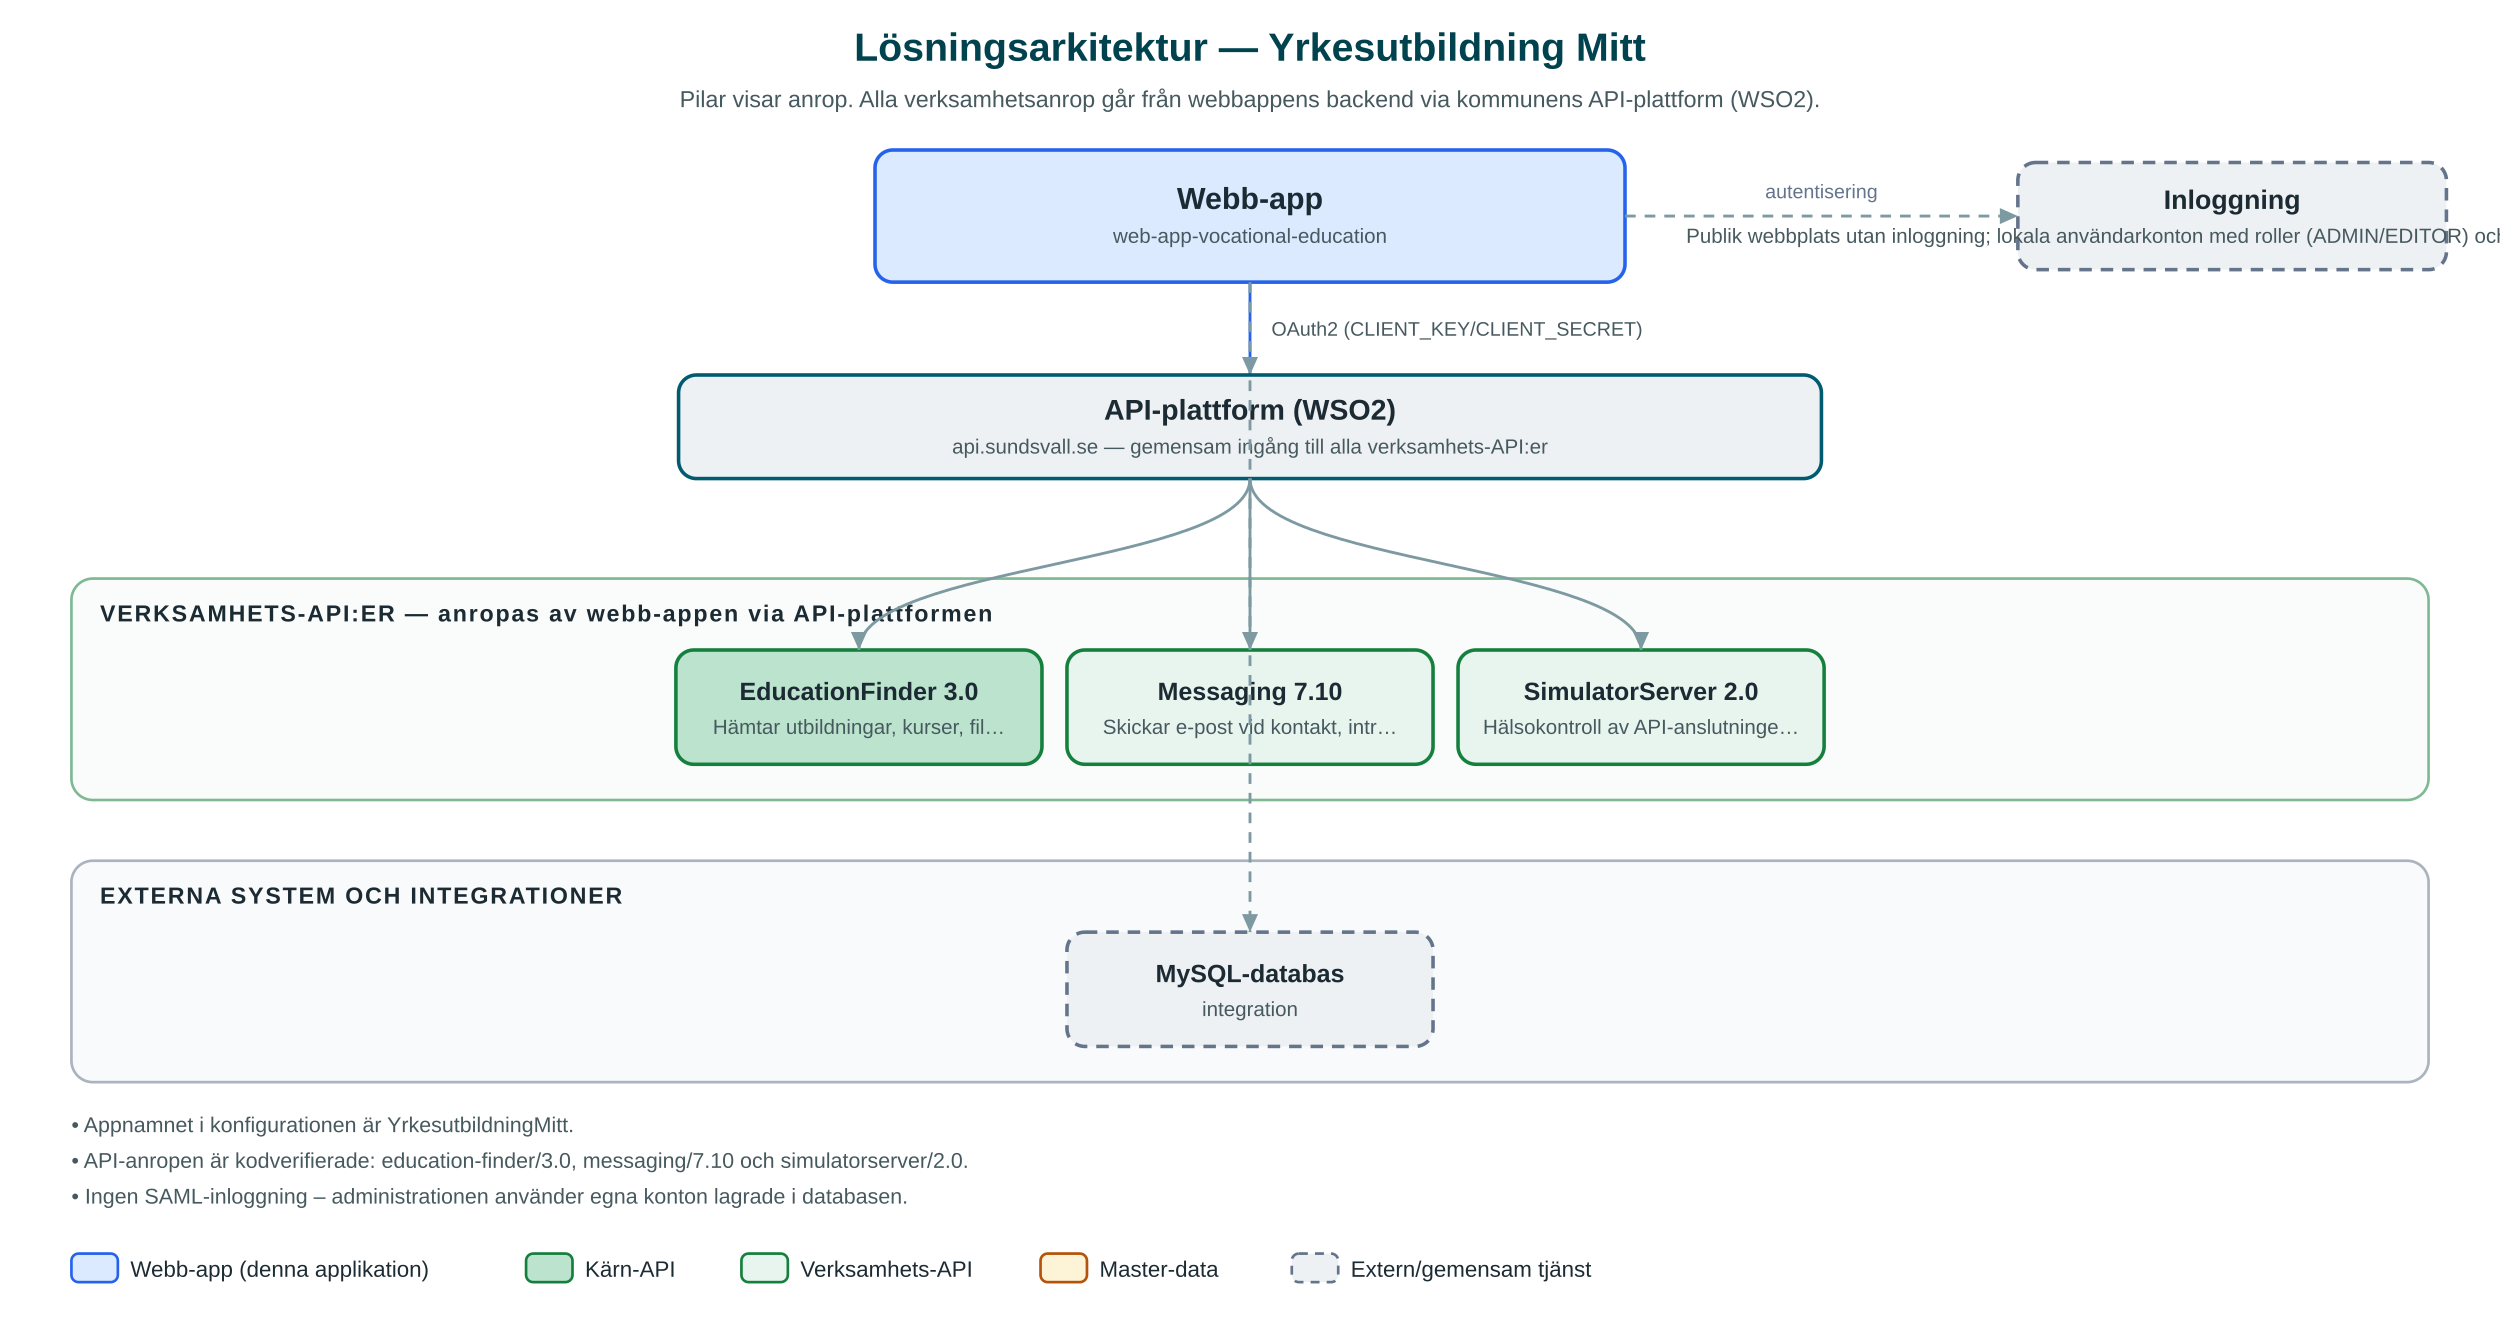
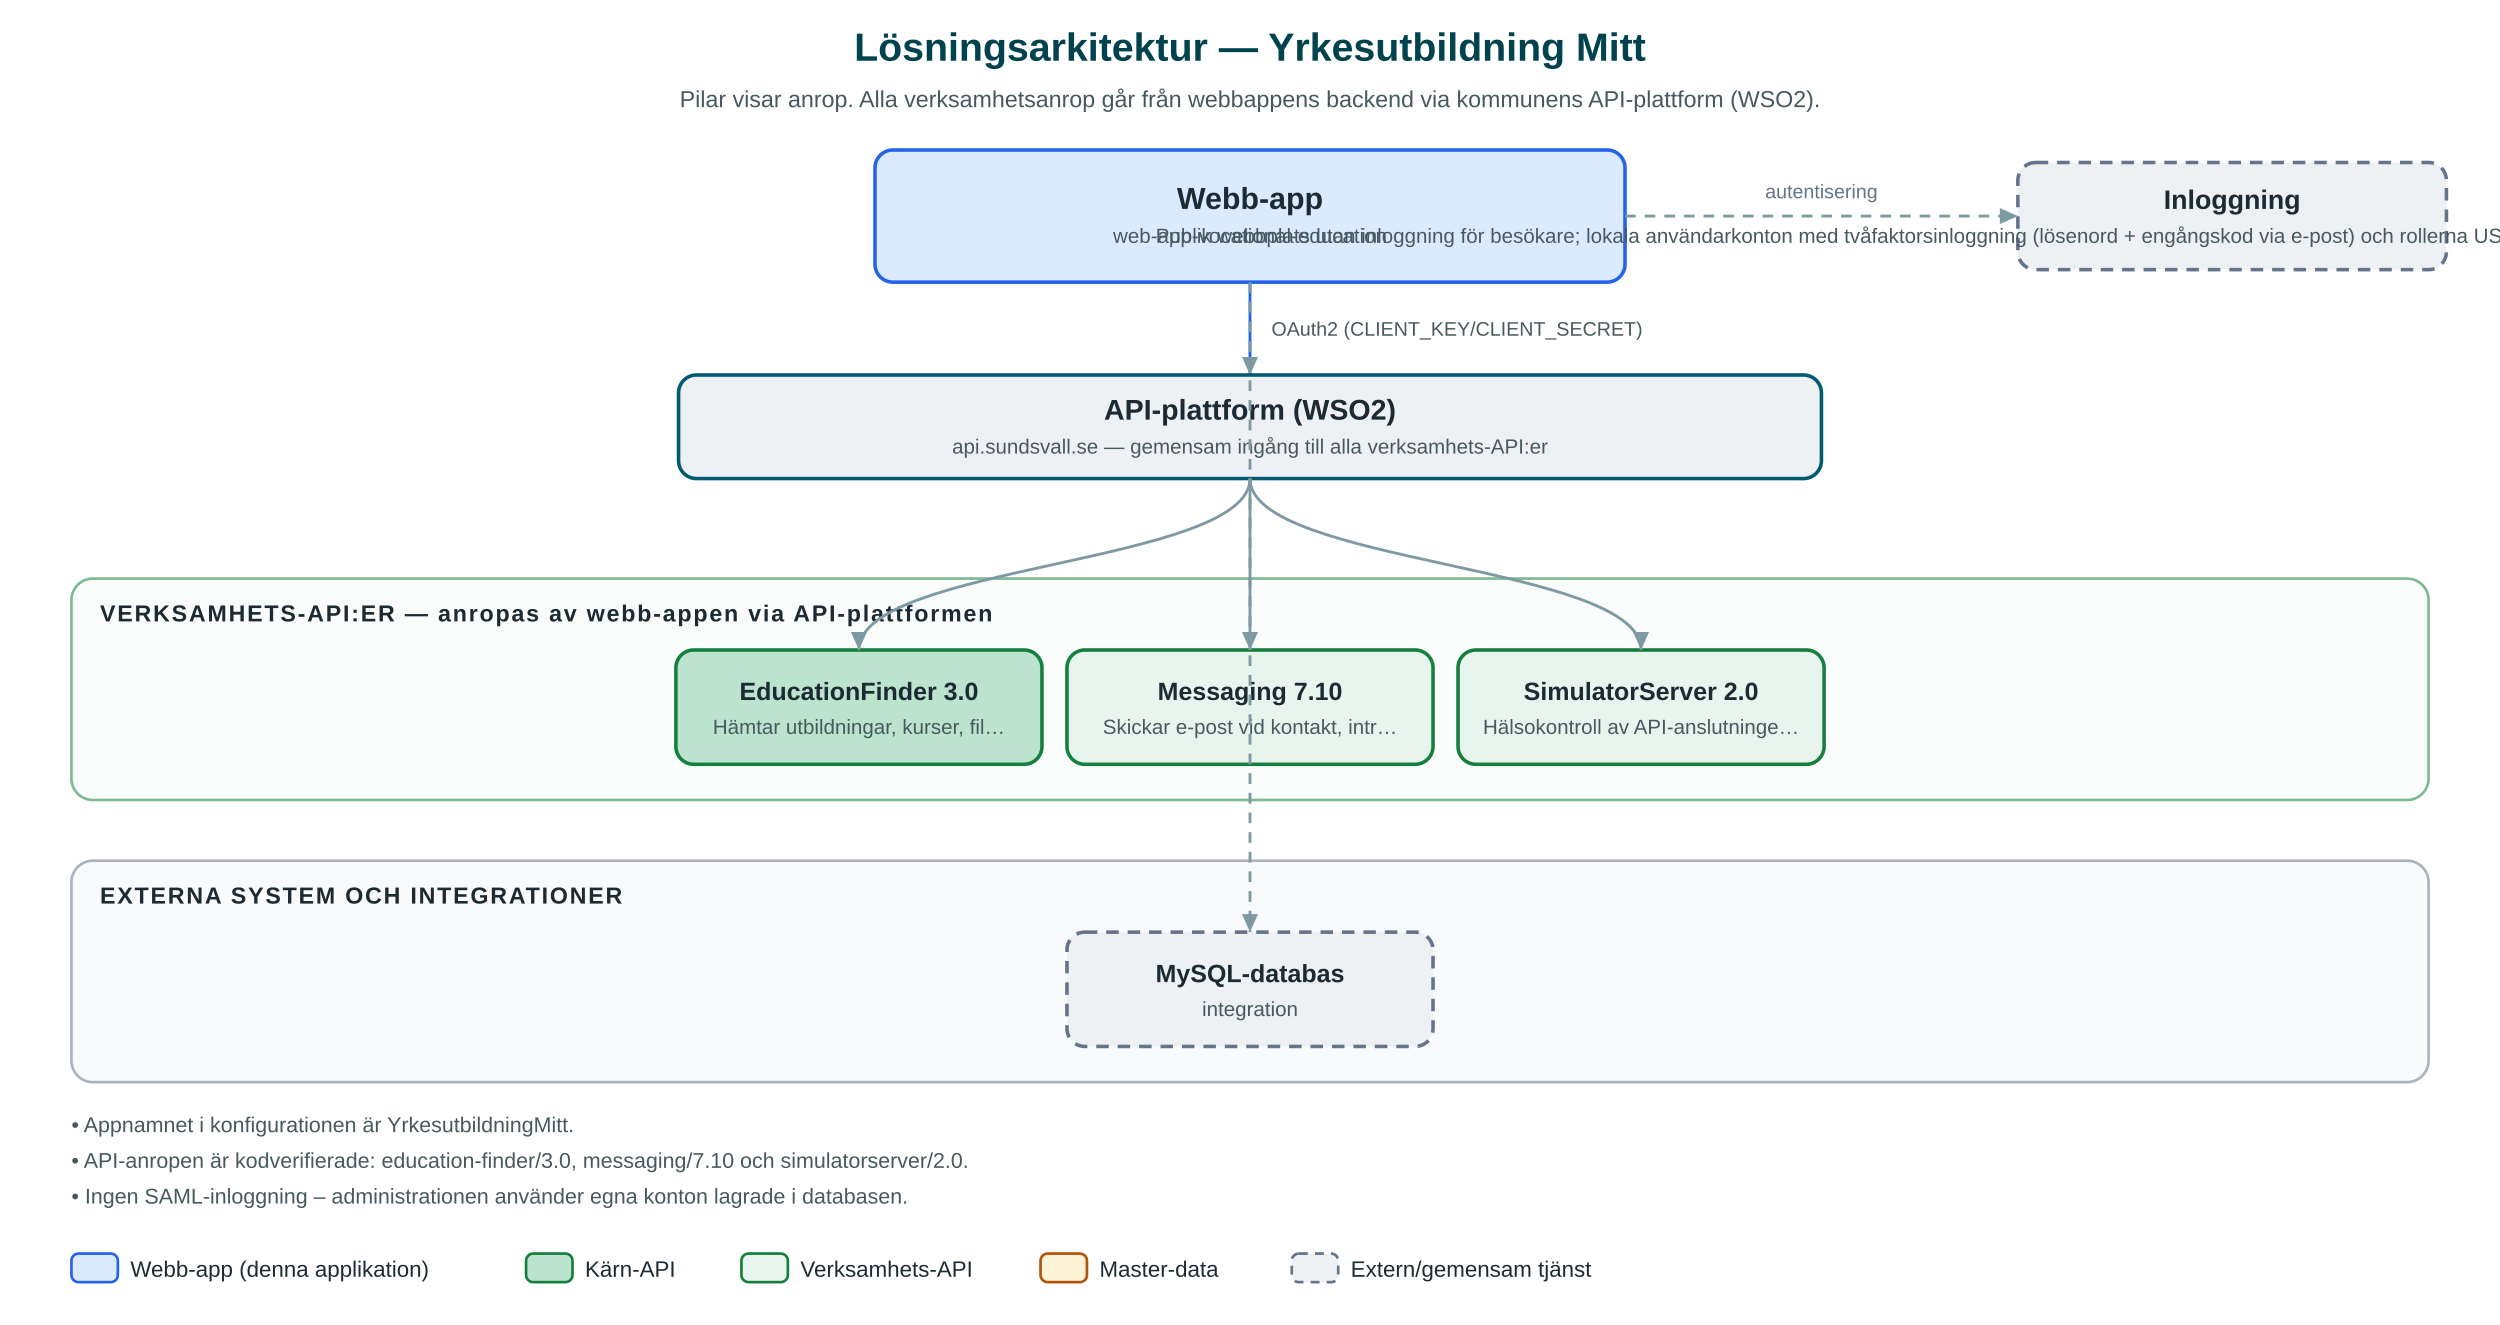
<svg xmlns="http://www.w3.org/2000/svg" viewBox="0 0 1400 742" font-family="Segoe UI, Helvetica Neue, Arial, sans-serif" role="img" aria-label="Arkitekturdiagram för Yrkesutbildning Mitt">
  <defs>
    <marker id="arr" viewBox="0 0 10 10" refX="9" refY="5" markerWidth="7" markerHeight="7" orient="auto-start-reverse">
      <path d="M 0 1 L 9 5 L 0 9 z" fill="#7d99a1" />
    </marker>
  </defs>
  <rect width="1400" height="742" fill="#ffffff" />
  <text x="700.0" y="34" text-anchor="middle" font-size="22" font-weight="bold" fill="#00434f">Lösningsarkitektur — Yrkesutbildning Mitt</text>
  <text x="700.0" y="60" text-anchor="middle" font-size="13" fill="#46595f">Pilar visar anrop. Alla verksamhetsanrop går från webbappens backend via kommunens API-plattform (WSO2).</text>
  <rect x="490.0" y="84" rx="10" width="420" height="74" fill="#dbeafe" stroke="#2563eb" stroke-width="2" />
  <text x="700.0" y="117.0" text-anchor="middle" font-size="17" font-weight="bold" fill="#1c2b33">Webb-app</text>
  <text x="700.0" y="136.0" text-anchor="middle" font-size="11.5" fill="#46595f">web-app-vocational-education</text>
  <rect x="1130" y="91" rx="10" width="240" height="60" fill="#eef1f4" stroke="#64748b" stroke-width="2" stroke-dasharray="7,5" />
  <text x="1250.0" y="117.0" text-anchor="middle" font-size="15" font-weight="bold" fill="#1c2b33">Inloggning</text>
-   <text x="1250.0" y="136.0" text-anchor="middle" font-size="11.5" fill="#46595f">Publik webbplats utan inloggning; lokala användarkonton med roller (ADMIN/EDITOR) och sessionsinloggning för admin</text>
+   <text x="1250.0" y="136.0" text-anchor="middle" font-size="11.5" fill="#46595f">Publik webbplats utan inloggning för besökare; lokala användarkonton med tvåfaktorsinloggning (lösenord + engångskod via e-post) och rollerna USER/EDUCATIONCOORDINATOR/EDITOR/ADMIN för admin- och registreringsfunktioner</text>
  <path d="M 910.0 121.0 L 1130 121.0" fill="none" stroke="#7d99a1" stroke-width="1.6" stroke-dasharray="6,5" marker-end="url(#arr)" />
  <text x="1020.0" y="111.0" text-anchor="middle" font-size="11" fill="#64748b">autentisering</text>
  <path d="M 700.0 158 L 700.0 210" fill="none" stroke="#2563eb" stroke-width="1.6" marker-end="url(#arr)" />
  <text x="712.0" y="188" font-size="11" fill="#46595f">OAuth2 (CLIENT_KEY/CLIENT_SECRET)</text>
  <rect x="380.0" y="210" rx="10" width="640" height="58" fill="#eef1f4" stroke="#005a70" stroke-width="2" />
  <text x="700.0" y="235.0" text-anchor="middle" font-size="16" font-weight="bold" fill="#1c2b33">API-plattform (WSO2)</text>
  <text x="700.0" y="254.0" text-anchor="middle" font-size="11.5" fill="#46595f">api.sundsvall.se — gemensam ingång till alla verksamhets-API:er</text>
  <rect x="40" y="324" rx="12" width="1320" height="124" fill="#f4faf6" stroke="#15803d" stroke-width="1.5" opacity="0.55" />
  <text x="56" y="348" font-size="13" font-weight="bold" letter-spacing="1" fill="#1c2b33">VERKSAMHETS-API:ER — anropas av webb-appen via API-plattformen</text>
  <rect x="378.5" y="364" rx="10" width="205" height="64" fill="#bbe3cd" stroke="#15803d" stroke-width="2" />
  <text x="481.0" y="392.0" text-anchor="middle" font-size="14" font-weight="bold" fill="#1c2b33">EducationFinder 3.0</text>
  <text x="481.0" y="411.0" text-anchor="middle" font-size="11.5" fill="#46595f">Hämtar utbildningar, kurser, fil…</text>
  <path d="M 700.0 268 C 700.0 316.0, 481.0 316.0, 481.0 364" fill="none" stroke="#7d99a1" stroke-width="1.6" marker-end="url(#arr)" />
  <rect x="597.5" y="364" rx="10" width="205" height="64" fill="#e8f5ee" stroke="#15803d" stroke-width="2" />
  <text x="700.0" y="392.0" text-anchor="middle" font-size="14" font-weight="bold" fill="#1c2b33">Messaging 7.10</text>
  <text x="700.0" y="411.0" text-anchor="middle" font-size="11.5" fill="#46595f">Skickar e-post vid kontakt, intr…</text>
  <path d="M 700.0 268 C 700.0 316.0, 700.0 316.0, 700.0 364" fill="none" stroke="#7d99a1" stroke-width="1.6" marker-end="url(#arr)" />
  <rect x="816.5" y="364" rx="10" width="205" height="64" fill="#e8f5ee" stroke="#15803d" stroke-width="2" />
  <text x="919.0" y="392.0" text-anchor="middle" font-size="14" font-weight="bold" fill="#1c2b33">SimulatorServer 2.0</text>
  <text x="919.0" y="411.0" text-anchor="middle" font-size="11.5" fill="#46595f">Hälsokontroll av API-anslutninge…</text>
  <path d="M 700.0 268 C 700.0 316.0, 919.0 316.0, 919.0 364" fill="none" stroke="#7d99a1" stroke-width="1.6" marker-end="url(#arr)" />
  <rect x="40" y="482" rx="12" width="1320" height="124" fill="#f4f5f7" stroke="#64748b" stroke-width="1.5" opacity="0.55" />
  <text x="56" y="506" font-size="13" font-weight="bold" letter-spacing="1" fill="#1c2b33">EXTERNA SYSTEM OCH INTEGRATIONER</text>
  <rect x="597.5" y="522" rx="10" width="205" height="64" fill="#eef1f4" stroke="#64748b" stroke-width="2" stroke-dasharray="7,5" />
  <text x="700.0" y="550.0" text-anchor="middle" font-size="14" font-weight="bold" fill="#1c2b33">MySQL-databas</text>
  <text x="700.0" y="569.0" text-anchor="middle" font-size="11.5" fill="#46595f">integration</text>
  <path d="M 700.0 158 C 700.0 340.0, 700.0 340.0, 700.0 522" fill="none" stroke="#7d99a1" stroke-width="1.6" stroke-dasharray="6,5" marker-end="url(#arr)" />
  <text x="40" y="634" font-size="12" fill="#46595f">• Appnamnet i konfigurationen är YrkesutbildningMitt.</text>
  <text x="40" y="654" font-size="12" fill="#46595f">• API-anropen är kodverifierade: education-finder/3.0, messaging/7.10 och simulatorserver/2.0.</text>
  <text x="40" y="674" font-size="12" fill="#46595f">• Ingen SAML-inloggning – administrationen använder egna konton lagrade i databasen.</text>
  <rect x="40" y="702" width="26" height="16" rx="4" fill="#dbeafe" stroke="#2563eb" stroke-width="1.5" />
  <text x="73" y="715" font-size="12.5" fill="#1c2b33">Webb-app (denna applikation)</text>
  <rect x="294.6" y="702" width="26" height="16" rx="4" fill="#bbe3cd" stroke="#15803d" stroke-width="1.5" />
  <text x="327.6" y="715" font-size="12.5" fill="#1c2b33">Kärn-API</text>
  <rect x="415.2" y="702" width="26" height="16" rx="4" fill="#e8f5ee" stroke="#15803d" stroke-width="1.5" />
  <text x="448.2" y="715" font-size="12.5" fill="#1c2b33">Verksamhets-API</text>
  <rect x="582.7" y="702" width="26" height="16" rx="4" fill="#fdf3d7" stroke="#b45309" stroke-width="1.5" />
  <text x="615.7" y="715" font-size="12.5" fill="#1c2b33">Master-data</text>
  <rect x="723.4" y="702" width="26" height="16" rx="4" fill="#eef1f4" stroke="#64748b" stroke-width="1.5" stroke-dasharray="5,4" />
  <text x="756.4" y="715" font-size="12.5" fill="#1c2b33">Extern/gemensam tjänst</text>
</svg>
